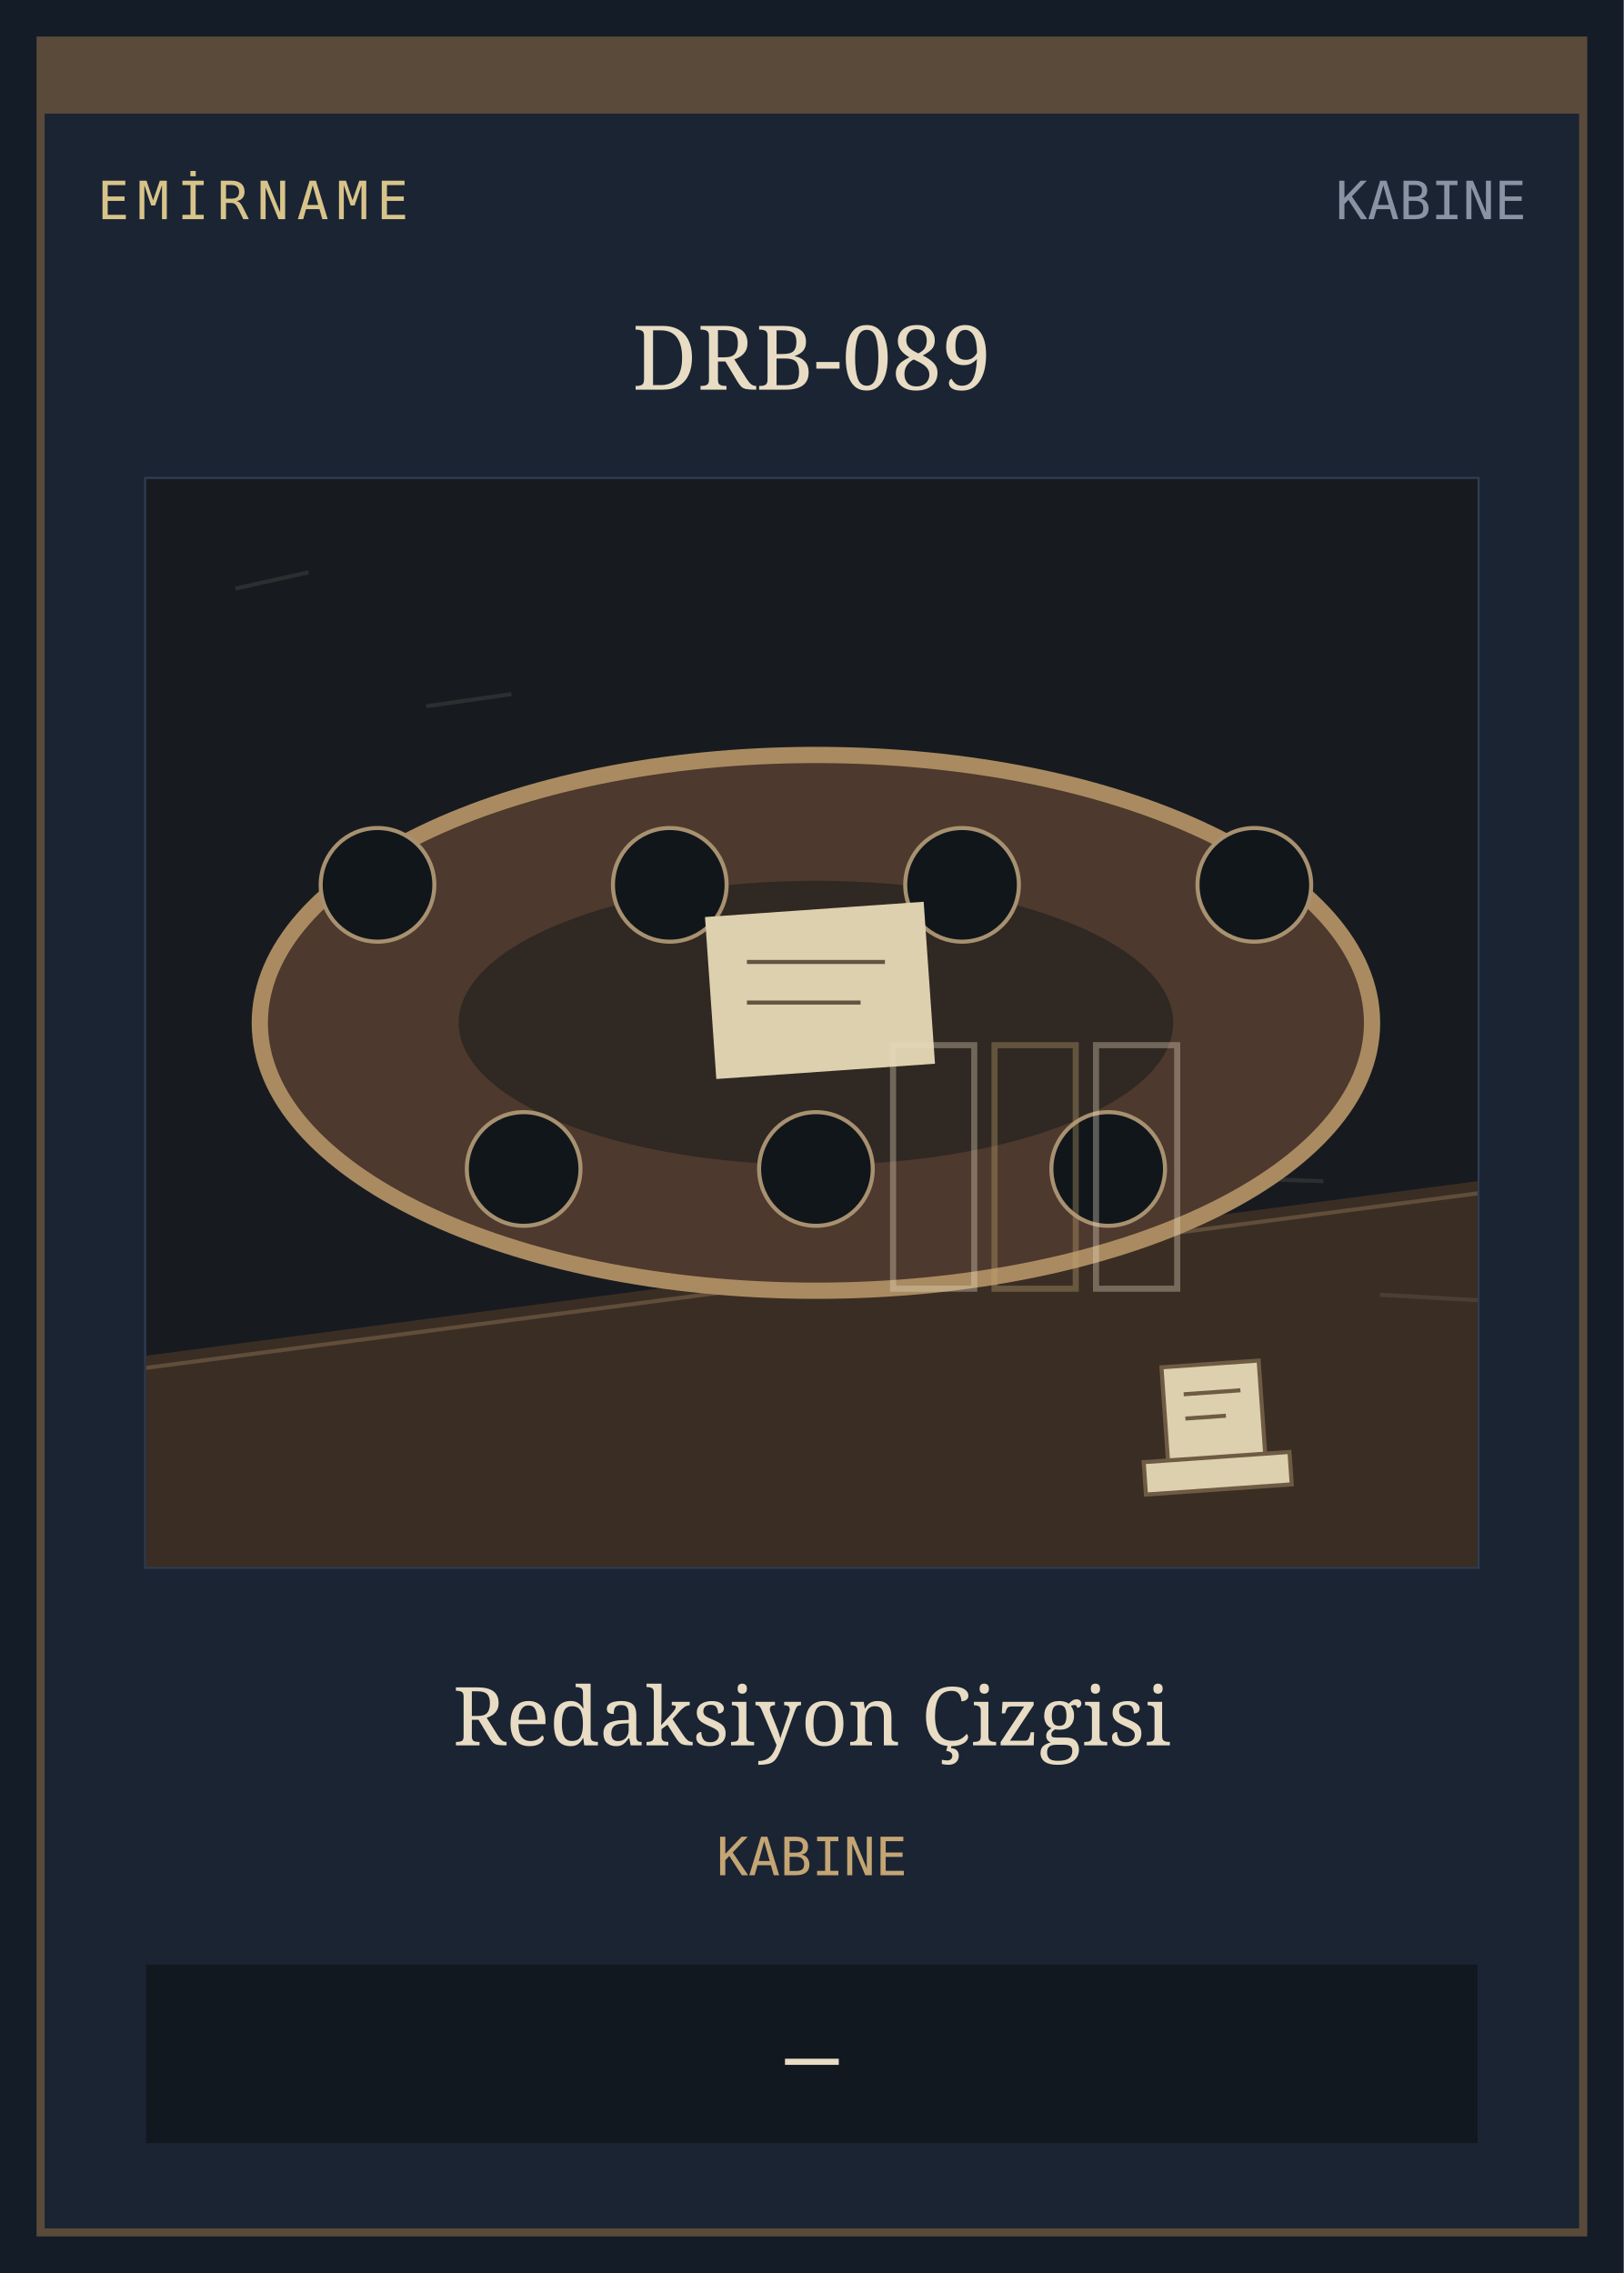
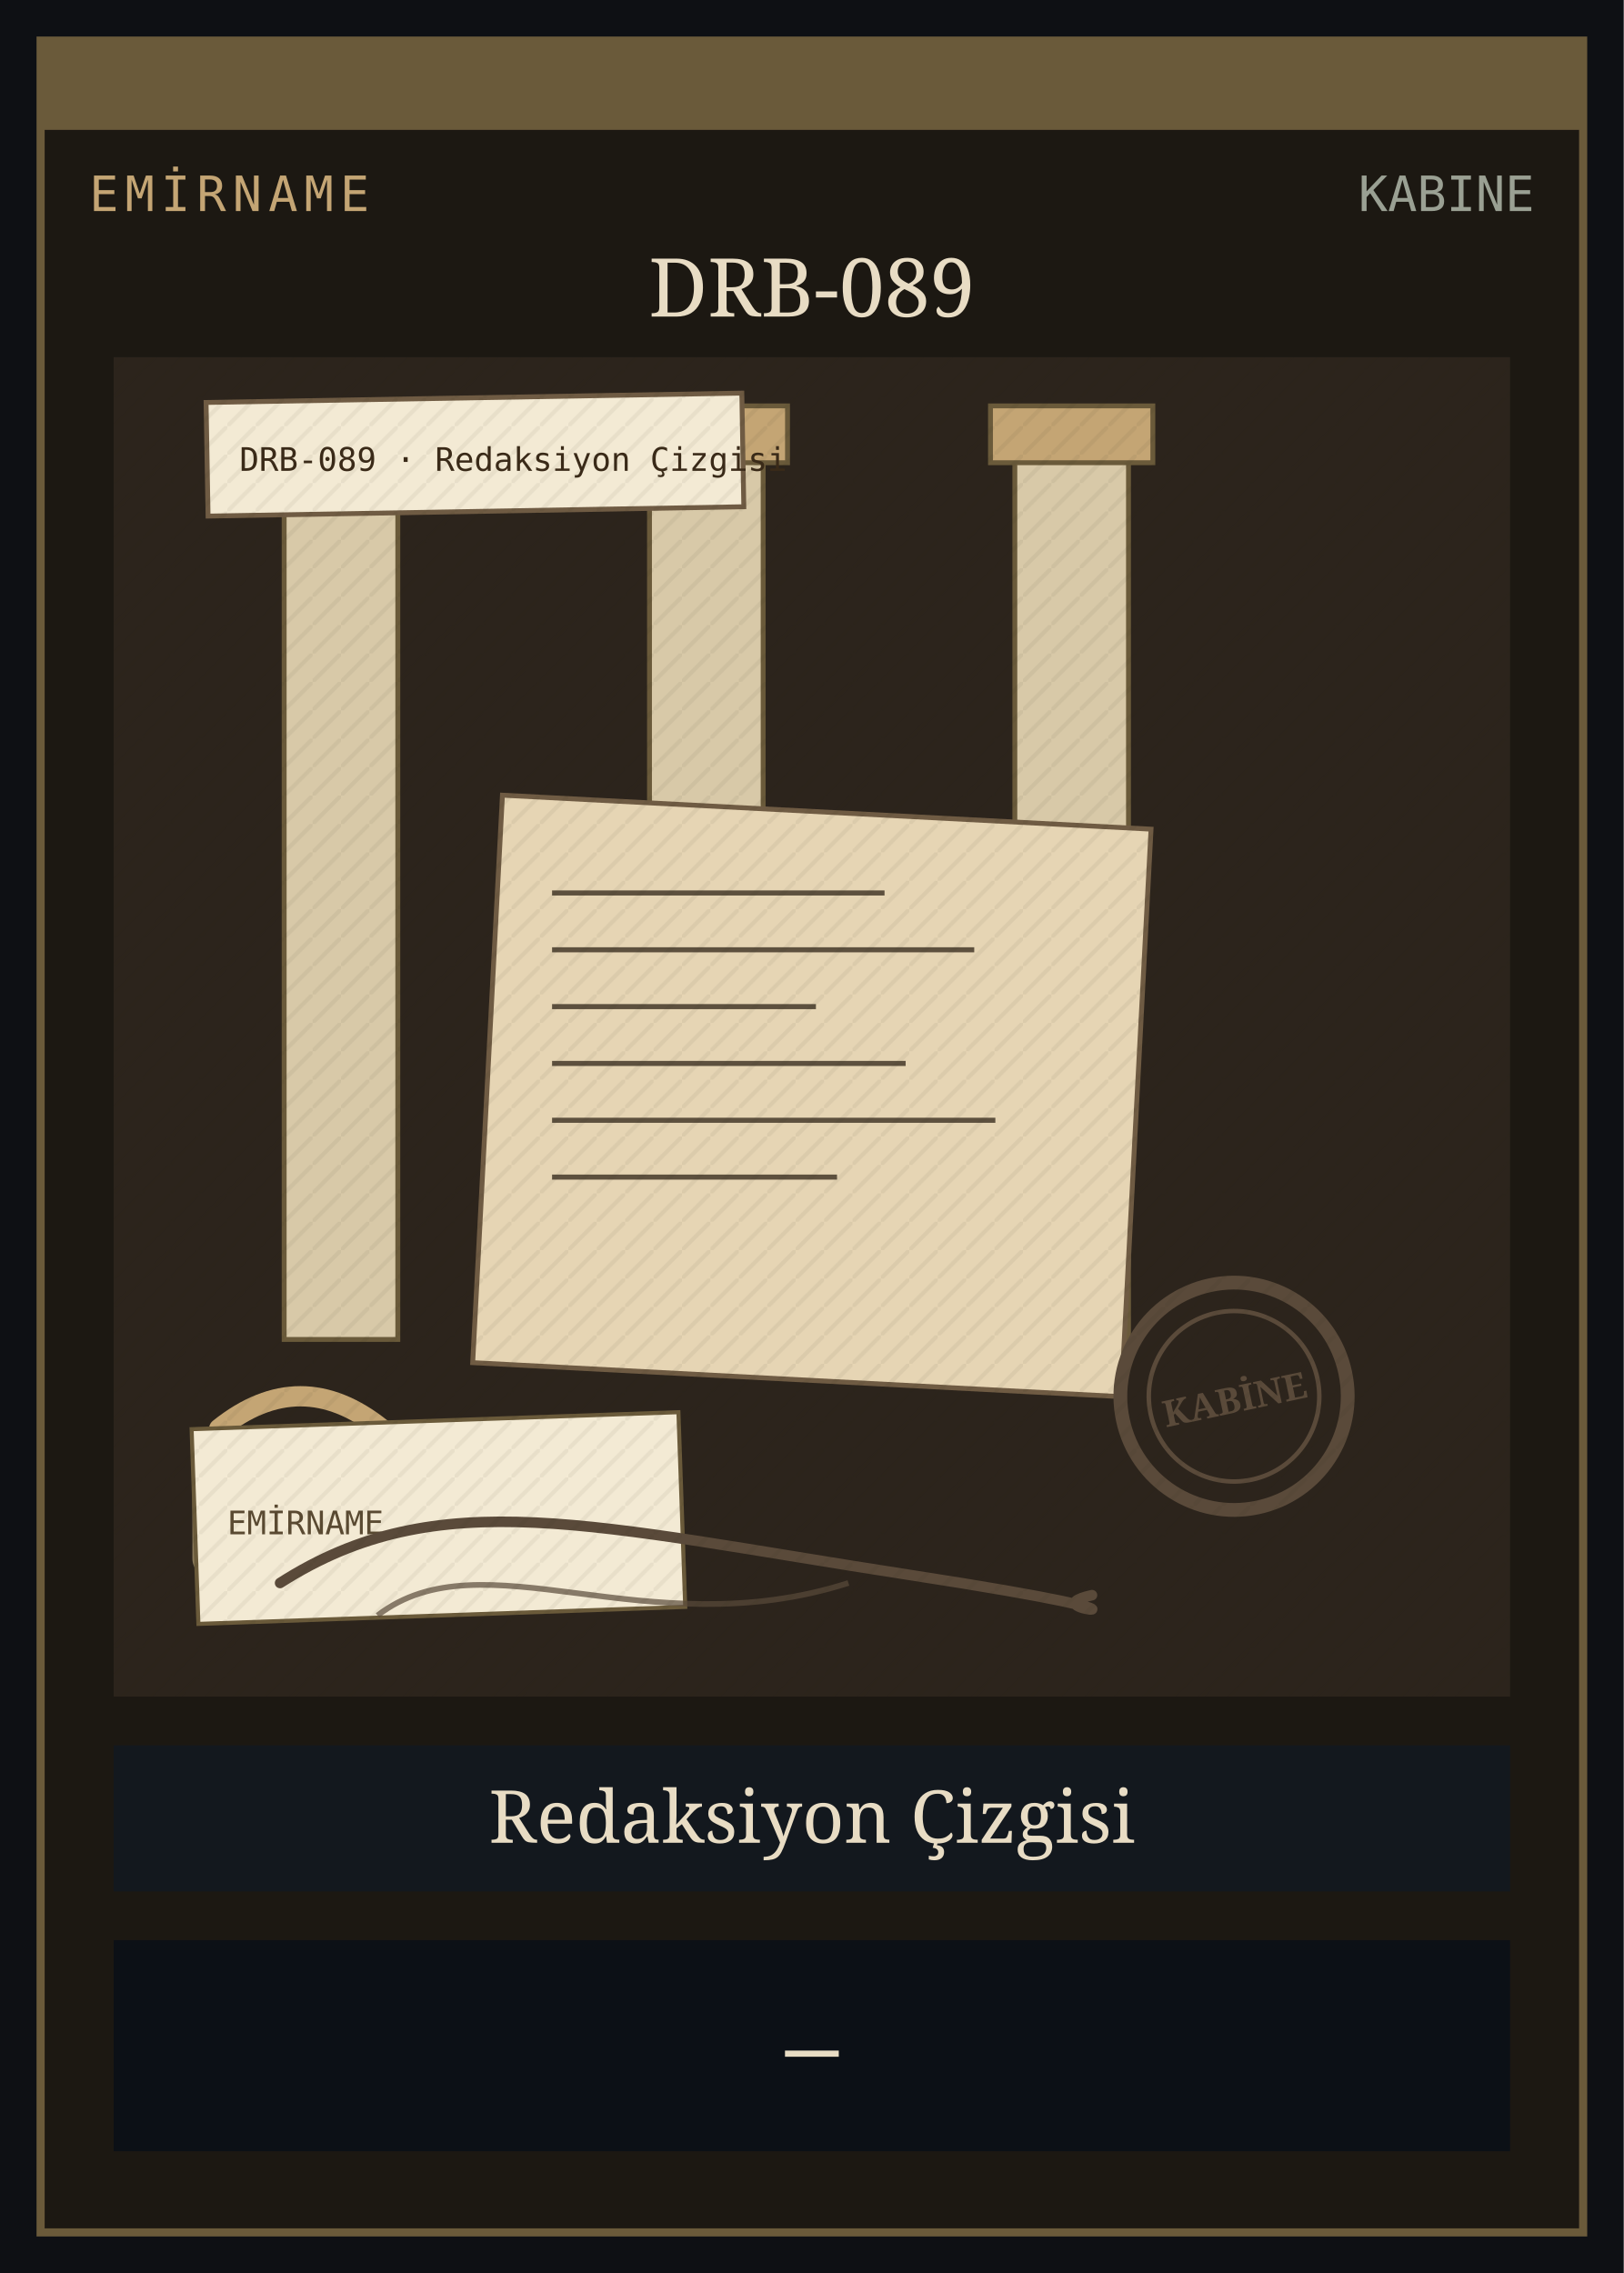
<svg xmlns="http://www.w3.org/2000/svg" viewBox="0 0 400 560" width="400" height="560">
  <defs>
-     <clipPath id="scene">
-       <rect x="36" y="118" width="328" height="268" />
+     <pattern id="grain" width="7" height="7" patternUnits="userSpaceOnUse">
+       <path d="M0 7 L7 0" stroke="#2a2218" opacity=".055" />
+     </pattern>
+     <clipPath id="well-DRB-089">
+       <rect x="28" y="88" width="344" height="330" />
    </clipPath>
  </defs>
-   <rect width="400" height="560" fill="#141c28" />
-   <rect x="10" y="10" width="380" height="540" fill="#1a2433" stroke="#5a4a3a" stroke-width="2" />
-   <rect x="10" y="10" width="380" height="18" fill="#5a4a3a" />
-   <text x="24" y="54" fill="#d8c48a" font-family="ui-monospace,monospace" font-size="13" letter-spacing="2">EMİRNAME</text>
-   <text x="376" y="54" text-anchor="end" fill="#8a93a3" font-family="ui-monospace,monospace" font-size="13">KABINE</text>
-   <text x="200" y="96" text-anchor="middle" fill="#e8dcc4" font-family="Georgia,serif" font-size="22">DRB-089</text>
-   <rect x="36" y="118" width="328" height="268" fill="#243044" stroke="#2e3d52" stroke-width="1" />
-   <g clip-path="url(#scene)">
-     <rect x="36" y="118" width="328" height="268" fill="#171b20" />
-     <path d="M36 334 L364 291 V386 H36Z" fill="#3a2d24" />
-     <path d="M36 337 L364 294" stroke="#8f7355" opacity=".45" />
-     <path d="M58 145 l18 -4" stroke="#eadfbe" opacity=".10" />
-     <path d="M105 174 l21 -3" stroke="#eadfbe" opacity=".10" />
-     <path d="M152 203 l24 -2" stroke="#eadfbe" opacity=".10" />
-     <path d="M199 232 l27 -1" stroke="#eadfbe" opacity=".10" />
-     <path d="M246 261 l30 0" stroke="#eadfbe" opacity=".10" />
-     <path d="M293 290 l33 1" stroke="#eadfbe" opacity=".10" />
-     <path d="M340 319 l36 2" stroke="#eadfbe" opacity=".10" />
-     <ellipse cx="201" cy="252" rx="137" ry="66" fill="#4d392d" stroke="#aa8b61" stroke-width="4" />
-     <ellipse cx="201" cy="252" rx="88" ry="35" fill="#302822" />
-     <g fill="#11161a" stroke="#a89170">
-       <circle cx="93" cy="218" r="14" />
-       <circle cx="129" cy="288" r="14" />
-       <circle cx="165" cy="218" r="14" />
-       <circle cx="201" cy="288" r="14" />
-       <circle cx="237" cy="218" r="14" />
-       <circle cx="273" cy="288" r="14" />
-       <circle cx="309" cy="218" r="14" />
+   <rect width="400" height="560" fill="#0e1014" />
+   <rect x="10" y="10" width="380" height="540" fill="#1c1812" stroke="#6a5a3a" stroke-width="2" />
+   <rect x="10" y="10" width="380" height="22" fill="#6a5a3a" />
+   <text x="22" y="52" fill="#c4a574" font-family="ui-monospace,monospace" font-size="12" letter-spacing="1.6">EMİRNAME</text>
+   <text x="378" y="52" text-anchor="end" fill="#9aa093" font-family="ui-monospace,monospace" font-size="12">KABINE</text>
+   <text x="200" y="78" text-anchor="middle" fill="#e8dcc4" font-family="Georgia,serif" font-size="20">DRB-089</text>
+   <g clip-path="url(#well-DRB-089)" data-series="Kabine" data-kind="spell" data-subtype="normal" data-tier="low" data-aux="0">
+     <rect x="28" y="88" width="344" height="330" fill="#2c241c" />
+     <rect x="70.0" y="110.0" width="28.0" height="220.0" fill="#d8c9a8" stroke="#6a5a3a" stroke-width="1.2" />
+     <rect x="64.0" y="100.0" width="40.0" height="14.0" fill="#c4a574" stroke="#6a5a3a" stroke-width="1.2" />
+     <rect x="160.0" y="110.0" width="28.0" height="220.0" fill="#d8c9a8" stroke="#6a5a3a" stroke-width="1.2" />
+     <rect x="154.0" y="100.0" width="40.0" height="14.0" fill="#c4a574" stroke="#6a5a3a" stroke-width="1.2" />
+     <rect x="250.0" y="110.0" width="28.0" height="220.0" fill="#d8c9a8" stroke="#6a5a3a" stroke-width="1.2" />
+     <rect x="244.0" y="100.0" width="40.0" height="14.0" fill="#c4a574" stroke="#6a5a3a" stroke-width="1.2" />
+     <g transform="rotate(3.0 200.0 270.0)">
+       <rect x="120.0" y="200.0" width="160.0" height="140.0" fill="#e6d5b4" stroke="#6f5b43" stroke-width="1.2" />
    </g>
-     <rect x="175" y="224" width="54" height="40" fill="#ddd0ae" transform="rotate(-4 202 244)" />
-     <path d="M184 237h34M184 247h28" stroke="#635442" />
-     <g transform="translate(299 349) rotate(-4)">
-       <path d="M-18 10h36v8h-36zM-12 10v-23h24v23" fill="#ddd0ae" stroke="#6f5b43" />
-       <path d="M-7-6h14M-7 0h10" stroke="#6f5b43" />
+     <path d="M136.0 220.0 h81.9" stroke="#5d503e" stroke-width="1.25" />
+     <path d="M136.0 234.0 h104.0" stroke="#5d503e" stroke-width="1.25" />
+     <path d="M136.0 248.0 h65.0" stroke="#5d503e" stroke-width="1.25" />
+     <path d="M136.0 262.0 h87.1" stroke="#5d503e" stroke-width="1.25" />
+     <path d="M136.0 276.0 h109.2" stroke="#5d503e" stroke-width="1.25" />
+     <path d="M136.0 290.0 h70.2" stroke="#5d503e" stroke-width="1.25" />
+     <g transform="rotate(-12 304 344)">
+       <circle cx="304" cy="344" r="28" fill="none" stroke="#5a4a3a" stroke-width="3.4" />
+       <circle cx="304" cy="344" r="21" fill="none" stroke="#5a4a3a" stroke-width="1.1" />
+       <text x="304" y="348" text-anchor="middle" fill="#5a4a3a" font-family="Georgia,serif" font-size="9" font-weight="700">KABİNE</text>
    </g>
-     <g opacity=".35" transform="scale(.5) translate(310 325)">
-       <rect x="130" y="190" width="40" height="120" fill="none" stroke="#e8dcc4" stroke-width="3" />
-       <rect x="180" y="190" width="40" height="120" fill="none" stroke="#c4a574" stroke-width="3" />
-       <rect x="230" y="190" width="40" height="120" fill="none" stroke="#e8dcc4" stroke-width="3" />
+     <rect x="48.0" y="360.0" width="52.0" height="28.0" rx="4" fill="#2a2e28" stroke="#8a7a5a" stroke-width="1.2" />
+     <path d="M54 352 q20 -16 40 0" fill="none" stroke="#c4a574" stroke-width="5" stroke-linecap="round" />
+     <circle cx="64" cy="374" r="3" fill="#e4d4b4" />
+     <circle cx="84" cy="374" r="3" fill="#e4d4b4" />
+     <g transform="rotate(-2.0 108.0 374.0)">
+       <rect x="48.0" y="350.0" width="120.0" height="48.0" fill="#f3ead4" stroke="#6a5a3a" stroke-width="1" />
    </g>
+     <text x="56" y="378" fill="#5a4a32" font-family="ui-monospace,monospace" font-size="8">EMİRNAME</text>
+     <path d="M69.0 390.0 C108.0 365.0 146.0 376.0 224.0 388.0 S251.0 397.0 269.0 393.0" fill="none" stroke="#5a4a3a" stroke-width="2.6" stroke-linecap="round" />
+     <path d="M93.0 398.0 C119.0 378.0 159.0 406.0 209.0 390.0" fill="none" stroke="#5a4a3a" stroke-width="1.4" opacity=".7" />
+     <g transform="rotate(-1.0 117.0 112.0)">
+       <rect x="51.0" y="98.0" width="132.0" height="28.0" fill="#f3ead4" stroke="#6f5b43" stroke-width="1.2" />
+     </g>
+     <text x="59" y="116" fill="#3a2a18" font-family="ui-monospace,monospace" font-size="8">DRB-089 · Redaksiyon Çizgisi</text>
+     <rect x="28" y="88" width="344" height="330" fill="url(#grain)" />
  </g>
-   <text x="200" y="430" text-anchor="middle" fill="#e8dcc4" font-family="Georgia,serif" font-size="20">Redaksiyon Çizgisi</text>
-   <text x="200" y="462" text-anchor="middle" fill="#c4a574" font-family="ui-monospace,monospace" font-size="13">KABINE</text>
-   <rect x="36" y="484" width="328" height="44" fill="#121820" />
-   <text x="200" y="514" text-anchor="middle" fill="#e8dcc4" font-family="ui-monospace,monospace" font-size="22">—</text>
+   <rect x="28" y="430" width="344" height="36" fill="#121820" opacity=".92" />
+   <text x="200" y="454" text-anchor="middle" fill="#e8dcc4" font-family="Georgia,serif" font-size="18">Redaksiyon Çizgisi</text>
+   <rect x="28" y="478" width="344" height="52" fill="#0c1016" />
+   <text x="200" y="512" text-anchor="middle" fill="#e8dcc4" font-family="ui-monospace,monospace" font-size="22">—</text>
</svg>
